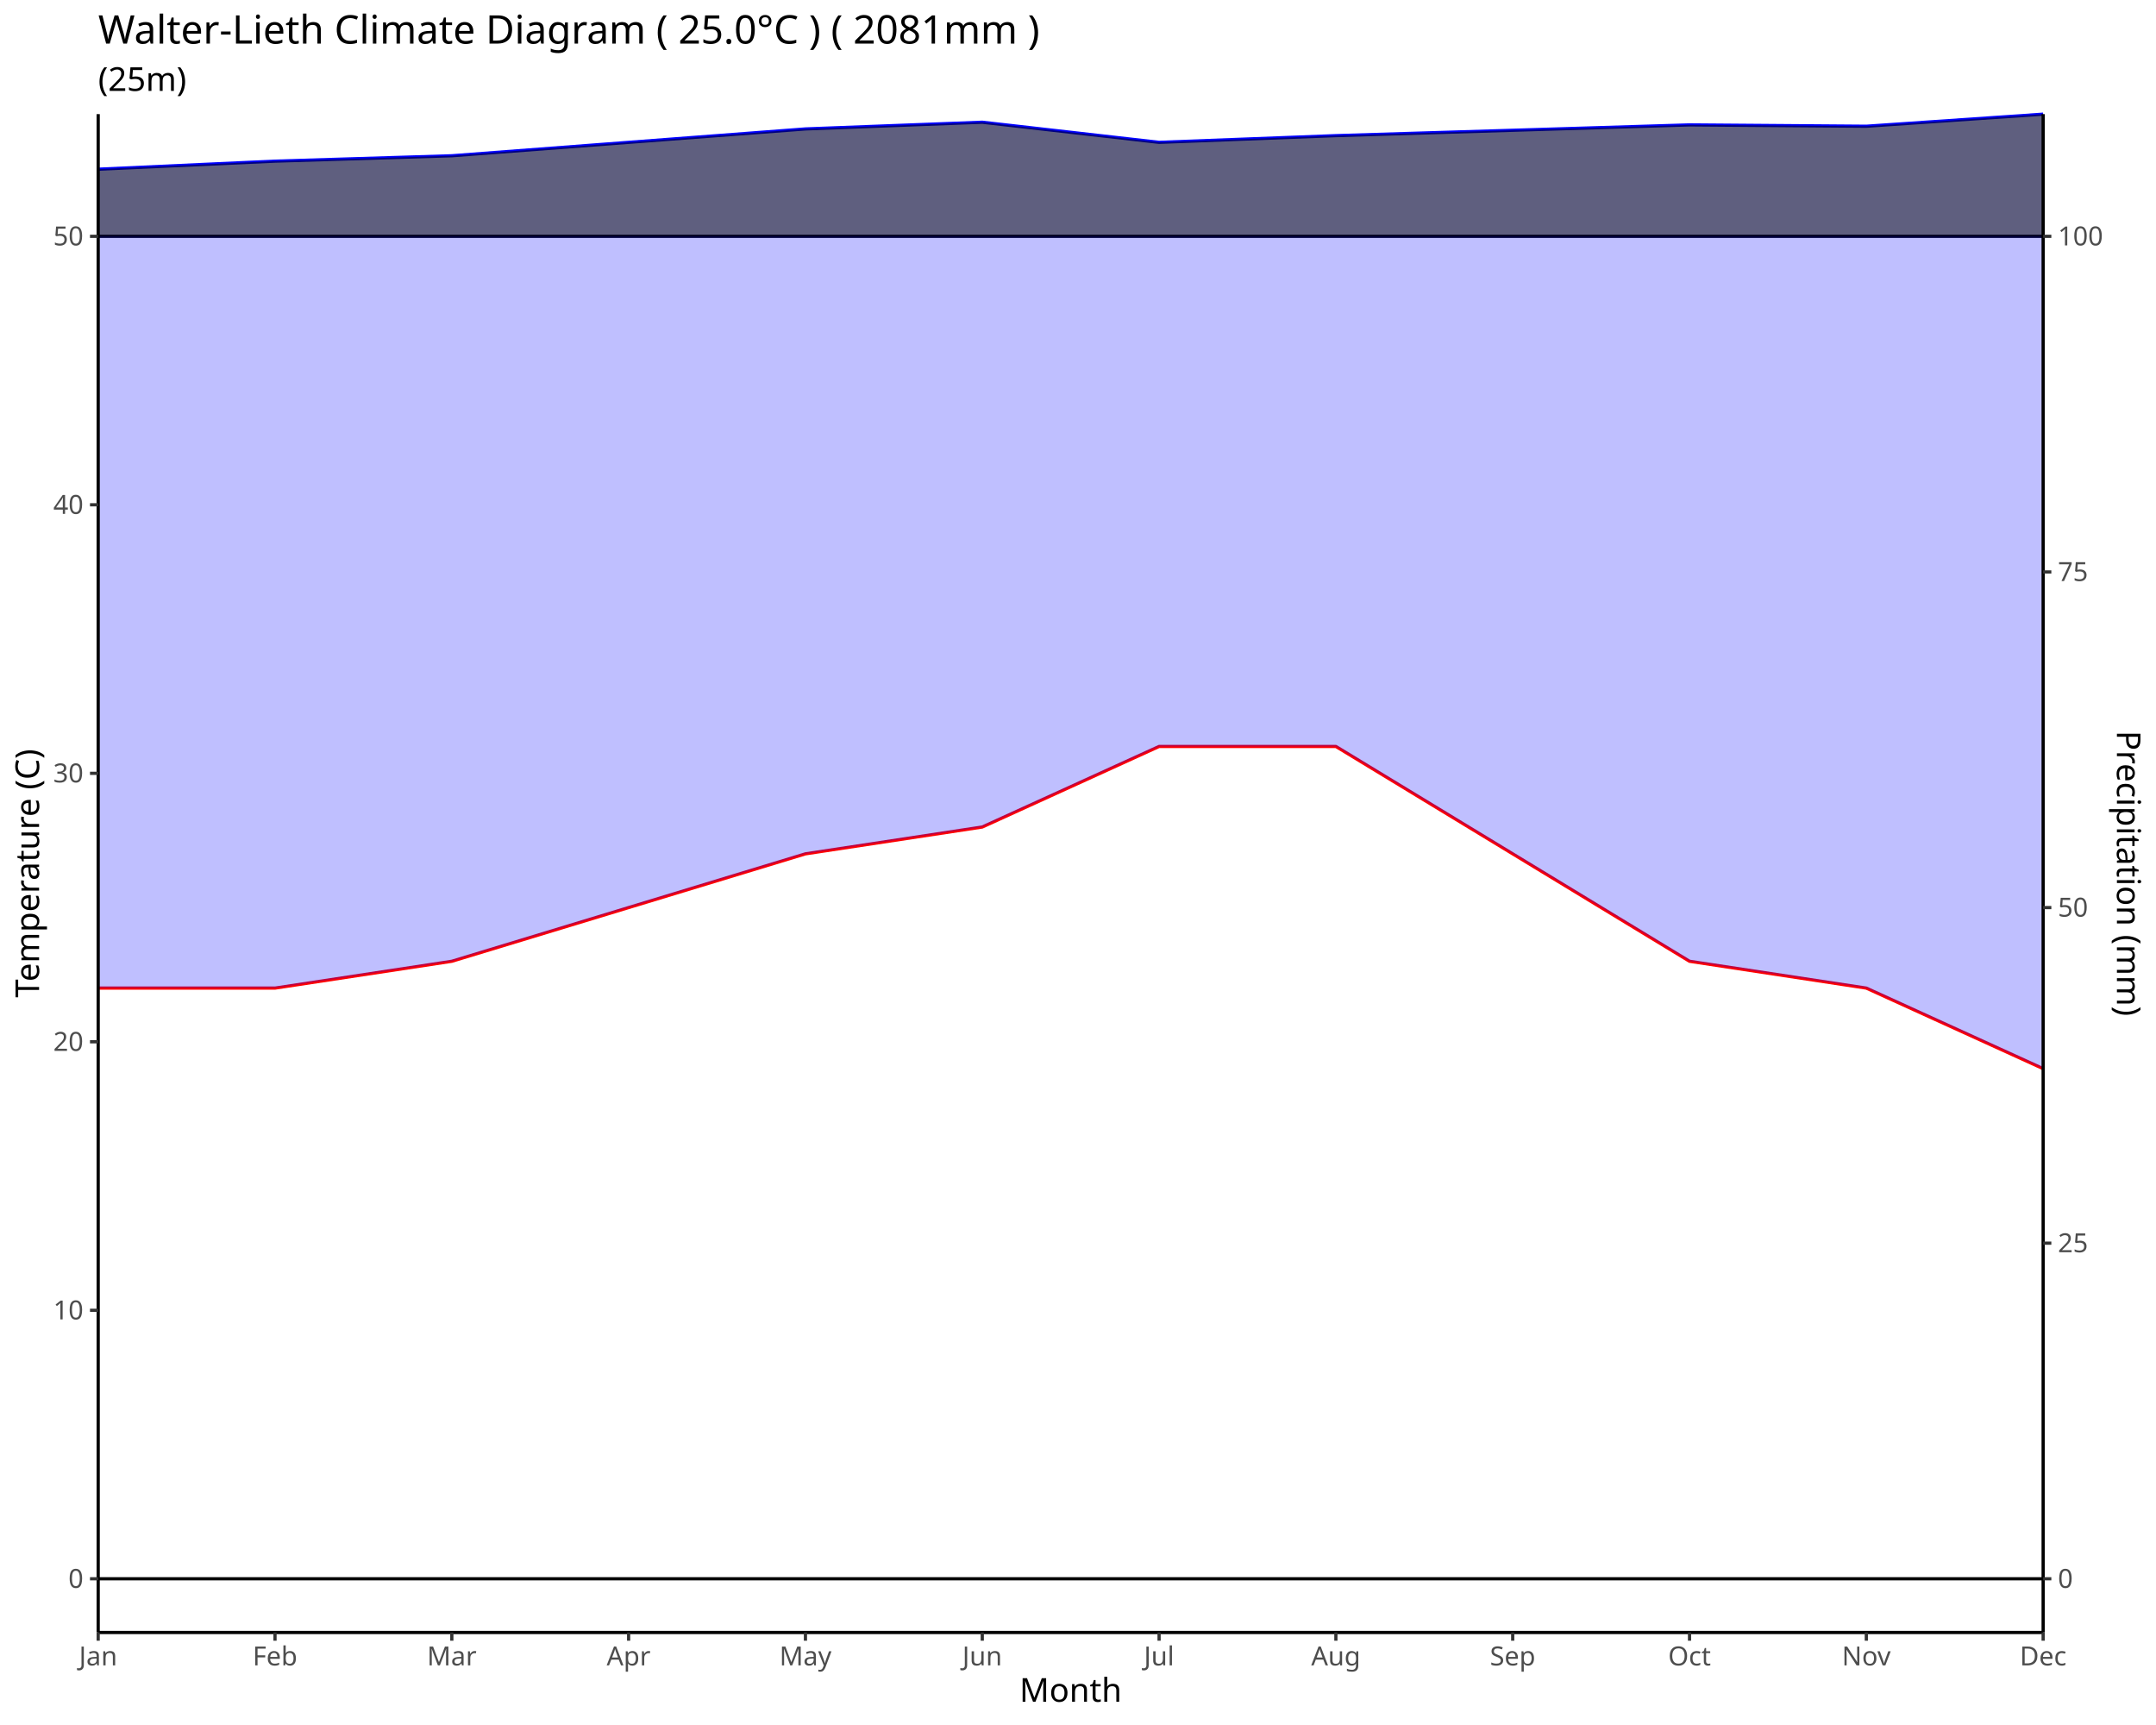
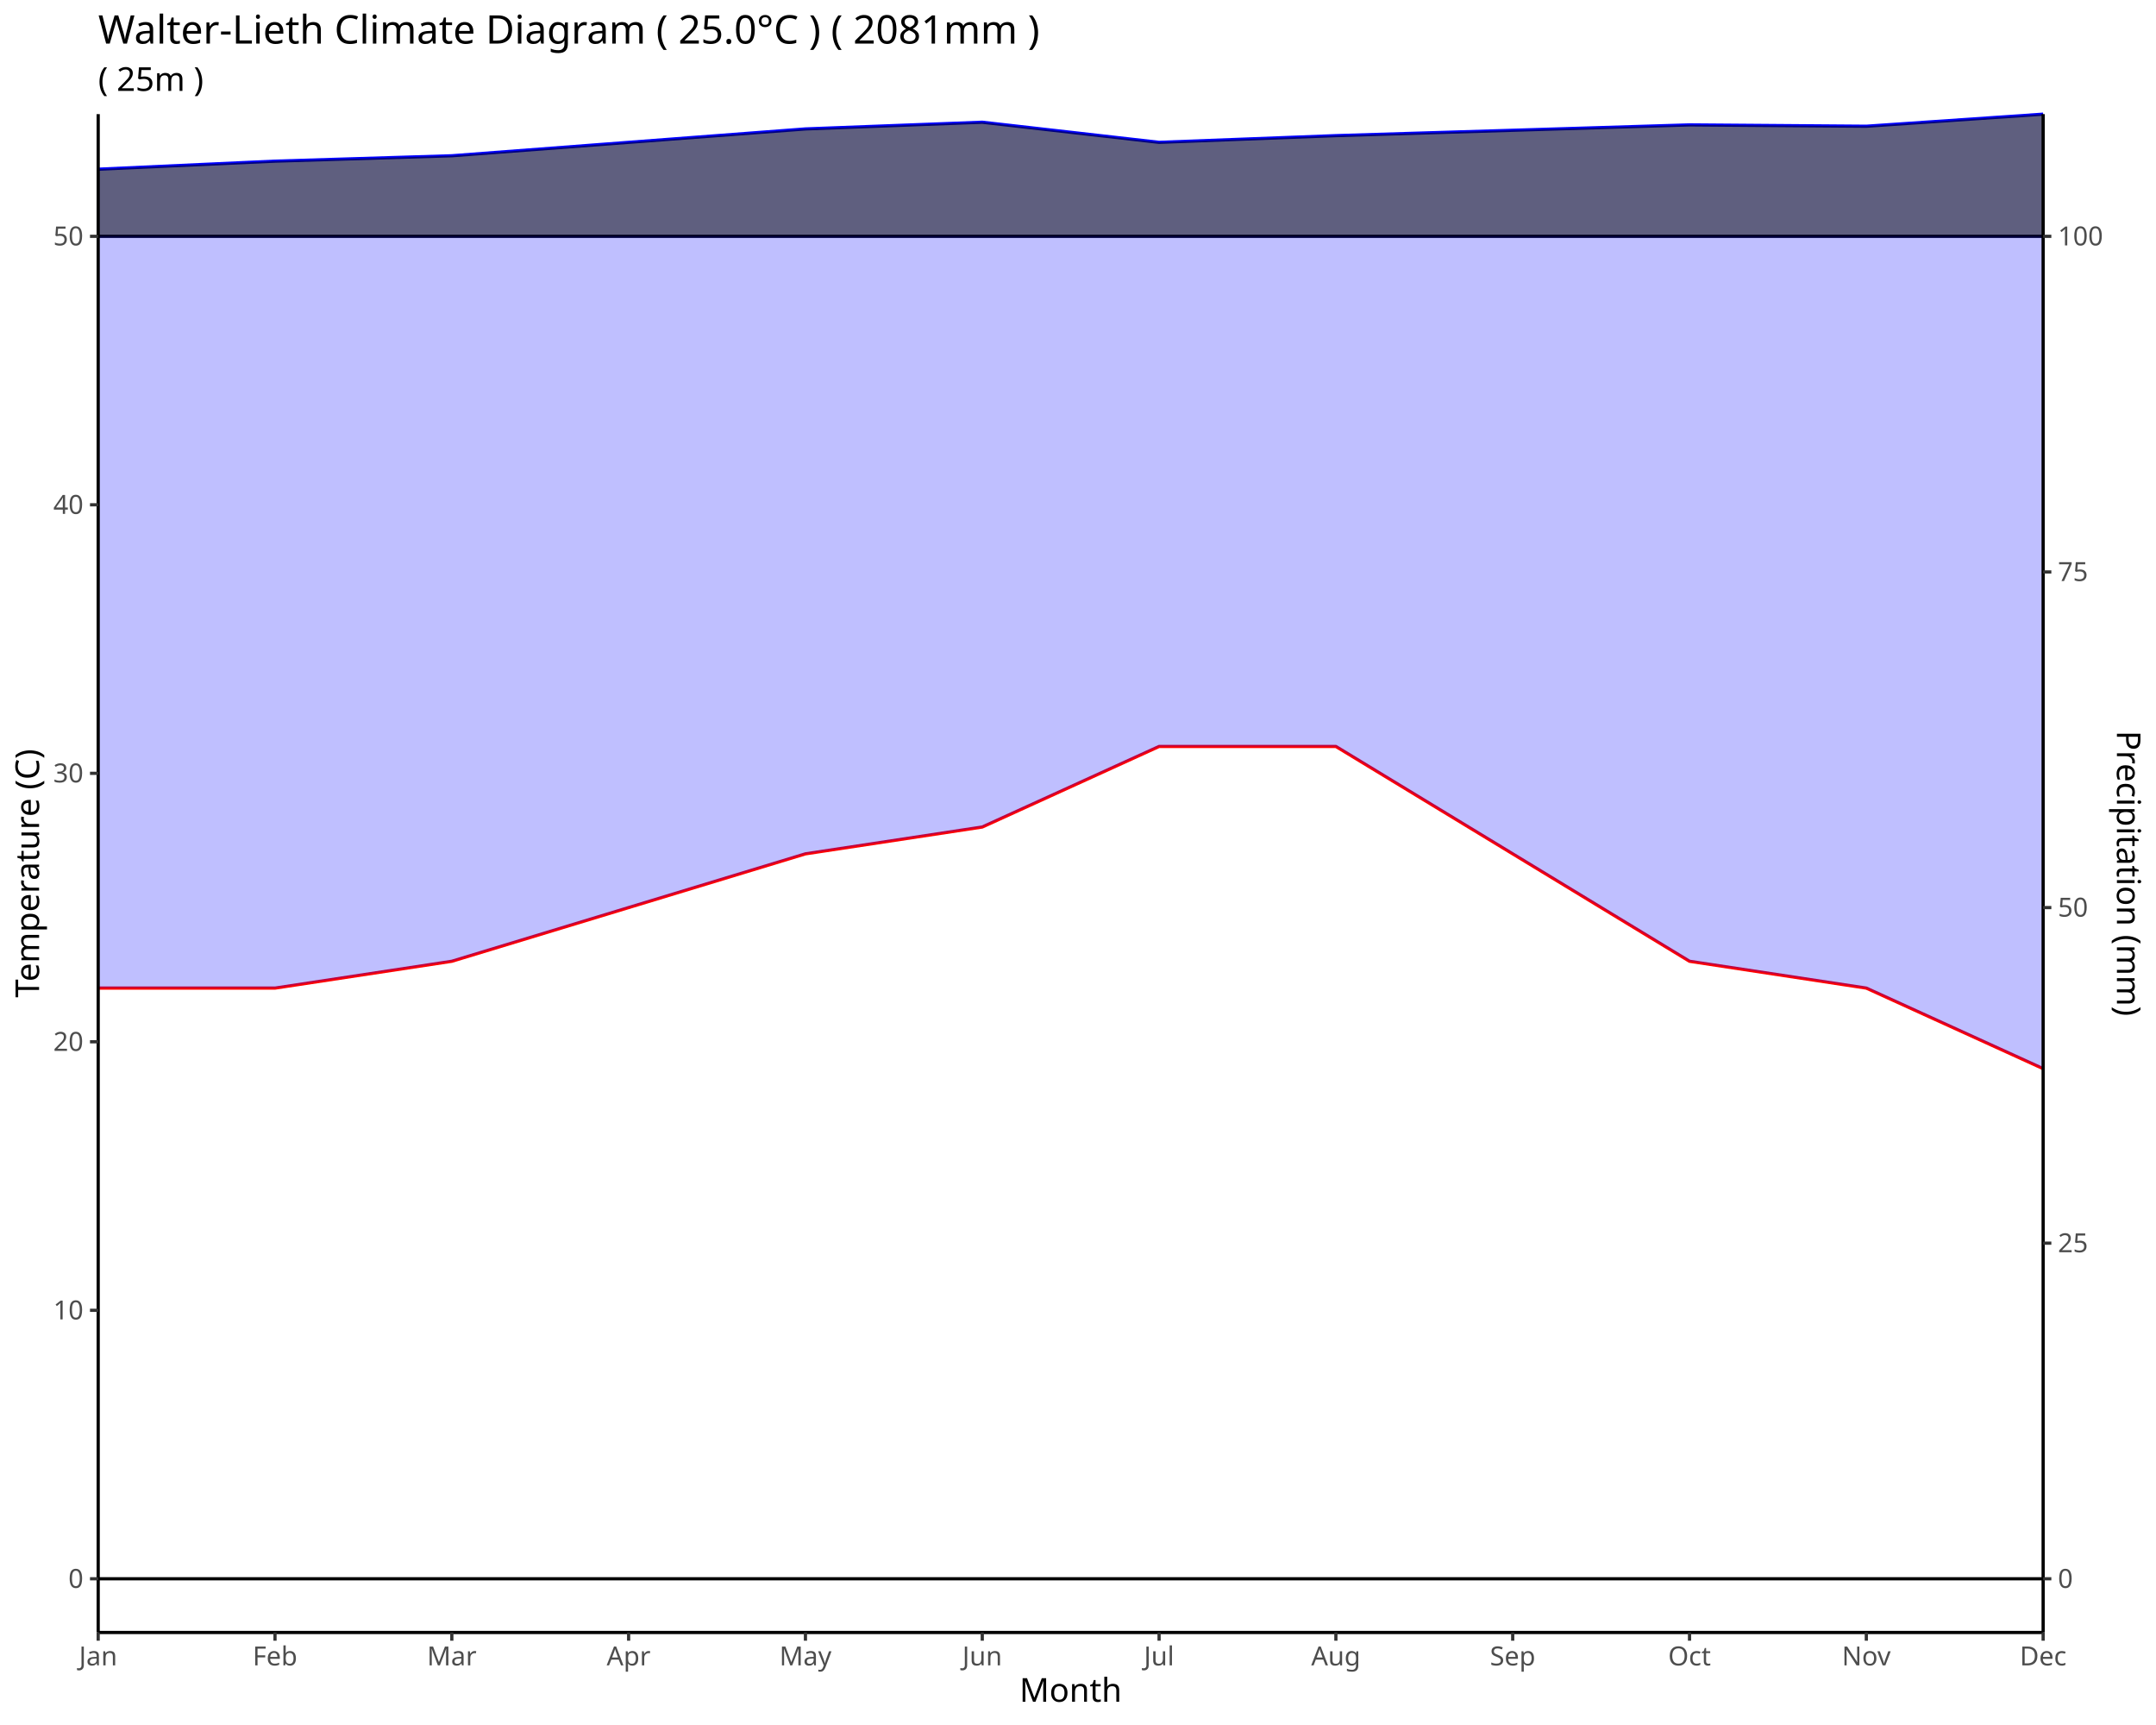
<svg xmlns="http://www.w3.org/2000/svg" class="svglite" data-engine-version="2.0" width="720.00pt" height="576.00pt" viewBox="0 0 720.00 576.00">
  <defs>
    <style type="text/css">
    .svglite line, .svglite polyline, .svglite polygon, .svglite path, .svglite rect, .svglite circle {
      fill: none;
      stroke: #000000;
      stroke-linecap: round;
      stroke-linejoin: round;
      stroke-miterlimit: 10.00;
    }
  </style>
  </defs>
  <rect width="100%" height="100%" style="stroke: none; fill: #FFFFFF;" />
  <defs>
    <clipPath id="cpMC4wMHw3MjAuMDB8MC4wMHw1NzYuMDA=">
      <rect x="0.00" y="0.00" width="720.00" height="576.00" />
    </clipPath>
  </defs>
  <g clip-path="url(#cpMC4wMHw3MjAuMDB8MC4wMHw1NzYuMDA=)">
    <rect x="0.00" y="0.00" width="720.00" height="576.00" style="stroke-width: 1.07; stroke: #FFFFFF; fill: #FFFFFF;" />
    <rect x="32.79" y="38.12" width="649.52" height="507.00" style="stroke-width: 1.07; stroke: none; fill: #FFFFFF;" />
    <polyline points="32.79,329.94 91.84,329.94 150.89,320.98 209.93,303.05 268.98,285.11 328.03,276.15 387.08,249.25 446.12,249.25 505.17,285.11 564.22,320.98 623.26,329.94 682.31,356.84 " style="stroke-width: 1.07; stroke: #FF0000; stroke-linecap: butt;" />
    <polyline points="32.79,56.50 91.84,53.81 150.89,52.01 209.93,47.53 268.98,43.05 328.03,40.81 387.08,47.53 446.12,45.29 505.17,43.50 564.22,41.70 623.26,42.15 682.31,38.12 " style="stroke-width: 1.07; stroke: #0000FF; stroke-linecap: butt;" />
    <line x1="32.79" y1="78.91" x2="682.31" y2="78.91" style="stroke-width: 1.07; stroke-linecap: butt;" />
    <line x1="32.79" y1="527.18" x2="682.31" y2="527.18" style="stroke-width: 1.07; stroke-linecap: butt;" />
    <polygon points="32.79,56.50 91.84,53.81 150.89,52.01 209.93,47.53 268.98,43.05 328.03,40.81 387.08,47.53 446.12,45.29 505.17,43.50 564.22,41.70 623.26,42.15 682.31,38.12 682.31,356.84 623.26,329.94 564.22,320.98 505.17,285.11 446.12,249.25 387.08,249.25 328.03,276.15 268.98,285.11 209.93,303.05 150.89,320.98 91.84,329.94 32.79,329.94 " style="stroke-width: 0.00; stroke: none; stroke-linecap: butt; fill: #0000FF; fill-opacity: 0.25;" />
    <polyline points="32.79,56.50 91.84,53.81 150.89,52.01 209.93,47.53 268.98,43.05 328.03,40.81 387.08,47.53 446.12,45.29 505.17,43.50 564.22,41.70 623.26,42.15 682.31,38.12 " style="stroke-width: 1.07; stroke: none; stroke-linecap: butt;" />
    <polyline points="682.31,356.84 623.26,329.94 564.22,320.98 505.17,285.11 446.12,249.25 387.08,249.25 328.03,276.15 268.98,285.11 209.93,303.05 150.89,320.98 91.84,329.94 32.79,329.94 " style="stroke-width: 1.07; stroke: none; stroke-linecap: butt;" />
    <polygon points="32.79,56.50 32.79,56.50 91.84,53.81 91.84,53.81 150.89,52.01 150.89,52.01 209.93,47.53 209.93,47.53 268.98,43.05 268.98,43.05 328.03,40.81 328.03,40.81 387.08,47.53 387.08,47.53 446.12,45.29 446.12,45.29 505.17,43.50 505.17,43.50 564.22,41.70 564.22,41.70 623.26,42.15 623.26,42.15 682.31,38.12 682.31,38.12 682.31,78.91 682.31,78.91 623.26,78.91 623.26,78.91 564.22,78.91 564.22,78.91 505.17,78.91 505.17,78.91 446.12,78.91 446.12,78.91 387.08,78.91 387.08,78.91 328.03,78.91 328.03,78.91 268.98,78.91 268.98,78.91 209.93,78.91 209.93,78.91 150.89,78.91 150.89,78.91 91.84,78.91 91.84,78.91 32.79,78.91 32.79,78.91 " style="stroke-width: 0.00; stroke: none; stroke-linecap: butt; fill: #000000; fill-opacity: 0.50;" />
    <polyline points="32.79,56.50 32.79,56.50 91.84,53.81 91.84,53.81 150.89,52.01 150.89,52.01 209.93,47.53 209.93,47.53 268.98,43.05 268.98,43.05 328.03,40.81 328.03,40.81 387.08,47.53 387.08,47.53 446.12,45.29 446.12,45.29 505.17,43.50 505.17,43.50 564.22,41.70 564.22,41.70 623.26,42.15 623.26,42.15 682.31,38.12 682.31,38.12 " style="stroke-width: 1.07; stroke: none; stroke-linecap: butt;" />
    <polyline points="682.31,78.91 682.31,78.91 623.26,78.91 623.26,78.91 564.22,78.91 564.22,78.91 505.17,78.91 505.17,78.91 446.12,78.91 446.12,78.91 387.08,78.91 387.08,78.91 328.03,78.91 328.03,78.91 268.98,78.91 268.98,78.91 209.93,78.91 209.93,78.91 150.89,78.91 150.89,78.91 91.84,78.91 91.84,78.91 32.79,78.91 32.79,78.91 " style="stroke-width: 1.07; stroke: none; stroke-linecap: butt;" />
    <polyline points="32.79,545.11 32.79,38.12 " style="stroke-width: 1.07; stroke-linecap: butt;" />
    <text x="27.86" y="530.21" text-anchor="end" style="font-size: 8.80px; fill: #4D4D4D; font-family: sans;" textLength="4.89px" lengthAdjust="spacingAndGlyphs">0</text>
    <text x="27.86" y="440.56" text-anchor="end" style="font-size: 8.80px; fill: #4D4D4D; font-family: sans;" textLength="9.79px" lengthAdjust="spacingAndGlyphs">10</text>
    <text x="27.86" y="350.90" text-anchor="end" style="font-size: 8.80px; fill: #4D4D4D; font-family: sans;" textLength="9.79px" lengthAdjust="spacingAndGlyphs">20</text>
    <text x="27.86" y="261.25" text-anchor="end" style="font-size: 8.80px; fill: #4D4D4D; font-family: sans;" textLength="9.79px" lengthAdjust="spacingAndGlyphs">30</text>
    <text x="27.86" y="171.59" text-anchor="end" style="font-size: 8.80px; fill: #4D4D4D; font-family: sans;" textLength="9.79px" lengthAdjust="spacingAndGlyphs">40</text>
    <text x="27.86" y="81.94" text-anchor="end" style="font-size: 8.80px; fill: #4D4D4D; font-family: sans;" textLength="9.79px" lengthAdjust="spacingAndGlyphs">50</text>
    <polyline points="30.05,527.18 32.79,527.18 " style="stroke-width: 1.07; stroke: #333333; stroke-linecap: butt;" />
    <polyline points="30.05,437.53 32.79,437.53 " style="stroke-width: 1.07; stroke: #333333; stroke-linecap: butt;" />
    <polyline points="30.05,347.87 32.79,347.87 " style="stroke-width: 1.07; stroke: #333333; stroke-linecap: butt;" />
    <polyline points="30.05,258.22 32.79,258.22 " style="stroke-width: 1.07; stroke: #333333; stroke-linecap: butt;" />
    <polyline points="30.05,168.56 32.79,168.56 " style="stroke-width: 1.07; stroke: #333333; stroke-linecap: butt;" />
    <polyline points="30.05,78.91 32.79,78.91 " style="stroke-width: 1.07; stroke: #333333; stroke-linecap: butt;" />
    <polyline points="682.31,545.11 682.31,38.12 " style="stroke-width: 1.07; stroke-linecap: butt;" />
    <polyline points="685.05,527.18 682.31,527.18 " style="stroke-width: 1.07; stroke: #333333; stroke-linecap: butt;" />
    <polyline points="685.05,415.11 682.31,415.11 " style="stroke-width: 1.07; stroke: #333333; stroke-linecap: butt;" />
    <polyline points="685.05,303.05 682.31,303.05 " style="stroke-width: 1.07; stroke: #333333; stroke-linecap: butt;" />
    <polyline points="685.05,190.98 682.31,190.98 " style="stroke-width: 1.07; stroke: #333333; stroke-linecap: butt;" />
    <polyline points="685.05,78.91 682.31,78.91 " style="stroke-width: 1.07; stroke: #333333; stroke-linecap: butt;" />
    <text x="687.24" y="530.21" style="font-size: 8.80px; fill: #4D4D4D; font-family: sans;" textLength="4.89px" lengthAdjust="spacingAndGlyphs">0</text>
    <text x="687.24" y="418.14" style="font-size: 8.80px; fill: #4D4D4D; font-family: sans;" textLength="9.79px" lengthAdjust="spacingAndGlyphs">25</text>
    <text x="687.24" y="306.07" style="font-size: 8.80px; fill: #4D4D4D; font-family: sans;" textLength="9.79px" lengthAdjust="spacingAndGlyphs">50</text>
    <text x="687.24" y="194.01" style="font-size: 8.80px; fill: #4D4D4D; font-family: sans;" textLength="9.79px" lengthAdjust="spacingAndGlyphs">75</text>
    <text x="687.24" y="81.94" style="font-size: 8.80px; fill: #4D4D4D; font-family: sans;" textLength="14.68px" lengthAdjust="spacingAndGlyphs">100</text>
    <polyline points="32.79,545.11 682.31,545.11 " style="stroke-width: 1.07; stroke-linecap: butt;" />
    <polyline points="32.79,547.85 32.79,545.11 " style="stroke-width: 1.07; stroke: #333333; stroke-linecap: butt;" />
    <polyline points="91.84,547.85 91.84,545.11 " style="stroke-width: 1.07; stroke: #333333; stroke-linecap: butt;" />
    <polyline points="150.89,547.85 150.89,545.11 " style="stroke-width: 1.07; stroke: #333333; stroke-linecap: butt;" />
    <polyline points="209.93,547.85 209.93,545.11 " style="stroke-width: 1.07; stroke: #333333; stroke-linecap: butt;" />
    <polyline points="268.98,547.85 268.98,545.11 " style="stroke-width: 1.07; stroke: #333333; stroke-linecap: butt;" />
    <polyline points="328.03,547.85 328.03,545.11 " style="stroke-width: 1.07; stroke: #333333; stroke-linecap: butt;" />
    <polyline points="387.08,547.85 387.08,545.11 " style="stroke-width: 1.07; stroke: #333333; stroke-linecap: butt;" />
    <polyline points="446.12,547.85 446.12,545.11 " style="stroke-width: 1.07; stroke: #333333; stroke-linecap: butt;" />
    <polyline points="505.17,547.85 505.17,545.11 " style="stroke-width: 1.07; stroke: #333333; stroke-linecap: butt;" />
    <polyline points="564.22,547.85 564.22,545.11 " style="stroke-width: 1.07; stroke: #333333; stroke-linecap: butt;" />
    <polyline points="623.26,547.85 623.26,545.11 " style="stroke-width: 1.07; stroke: #333333; stroke-linecap: butt;" />
    <polyline points="682.31,547.85 682.31,545.11 " style="stroke-width: 1.07; stroke: #333333; stroke-linecap: butt;" />
    <text x="32.79" y="556.10" text-anchor="middle" style="font-size: 8.80px; fill: #4D4D4D; font-family: sans;" textLength="14.19px" lengthAdjust="spacingAndGlyphs">Jan</text>
    <text x="91.84" y="556.10" text-anchor="middle" style="font-size: 8.80px; fill: #4D4D4D; font-family: sans;" textLength="15.16px" lengthAdjust="spacingAndGlyphs">Feb</text>
    <text x="150.89" y="556.10" text-anchor="middle" style="font-size: 8.80px; fill: #4D4D4D; font-family: sans;" textLength="15.16px" lengthAdjust="spacingAndGlyphs">Mar</text>
    <text x="209.93" y="556.10" text-anchor="middle" style="font-size: 8.80px; fill: #4D4D4D; font-family: sans;" textLength="13.70px" lengthAdjust="spacingAndGlyphs">Apr</text>
    <text x="268.98" y="556.10" text-anchor="middle" style="font-size: 8.80px; fill: #4D4D4D; font-family: sans;" textLength="16.63px" lengthAdjust="spacingAndGlyphs">May</text>
    <text x="328.03" y="556.10" text-anchor="middle" style="font-size: 8.80px; fill: #4D4D4D; font-family: sans;" textLength="14.19px" lengthAdjust="spacingAndGlyphs">Jun</text>
    <text x="387.08" y="556.10" text-anchor="middle" style="font-size: 8.80px; fill: #4D4D4D; font-family: sans;" textLength="11.25px" lengthAdjust="spacingAndGlyphs">Jul</text>
    <text x="446.12" y="556.10" text-anchor="middle" style="font-size: 8.80px; fill: #4D4D4D; font-family: sans;" textLength="15.66px" lengthAdjust="spacingAndGlyphs">Aug</text>
    <text x="505.17" y="556.10" text-anchor="middle" style="font-size: 8.80px; fill: #4D4D4D; font-family: sans;" textLength="15.66px" lengthAdjust="spacingAndGlyphs">Sep</text>
    <text x="564.22" y="556.10" text-anchor="middle" style="font-size: 8.80px; fill: #4D4D4D; font-family: sans;" textLength="13.70px" lengthAdjust="spacingAndGlyphs">Oct</text>
    <text x="623.26" y="556.10" text-anchor="middle" style="font-size: 8.80px; fill: #4D4D4D; font-family: sans;" textLength="15.66px" lengthAdjust="spacingAndGlyphs">Nov</text>
    <text x="682.31" y="556.10" text-anchor="middle" style="font-size: 8.80px; fill: #4D4D4D; font-family: sans;" textLength="15.66px" lengthAdjust="spacingAndGlyphs">Dec</text>
    <text x="357.55" y="568.24" text-anchor="middle" style="font-size: 11.00px; font-family: sans;" textLength="30.58px" lengthAdjust="spacingAndGlyphs">Month</text>
    <text transform="translate(13.05,291.61) rotate(-90)" text-anchor="middle" style="font-size: 11.00px; font-family: sans;" textLength="81.31px" lengthAdjust="spacingAndGlyphs">Temperature (C)</text>
    <text transform="translate(706.95,291.61) rotate(90)" text-anchor="middle" style="font-size: 11.00px; font-family: sans;" textLength="89.25px" lengthAdjust="spacingAndGlyphs">Precipitation (mm)</text>
-     <text x="32.79" y="30.35" style="font-size: 11.00px; font-family: sans;" textLength="28.73px" lengthAdjust="spacingAndGlyphs">(25m)</text>
+     <text x="32.79" y="30.35" style="font-size: 11.00px; font-family: sans;" textLength="34.84px" lengthAdjust="spacingAndGlyphs">( 25m )</text>
    <text x="32.79" y="14.56" style="font-size: 13.20px; font-family: sans;" textLength="359.59px" lengthAdjust="spacingAndGlyphs">Walter-Lieth Climate Diagram           ( 25.0°C )      ( 2081mm )</text>
  </g>
</svg>
